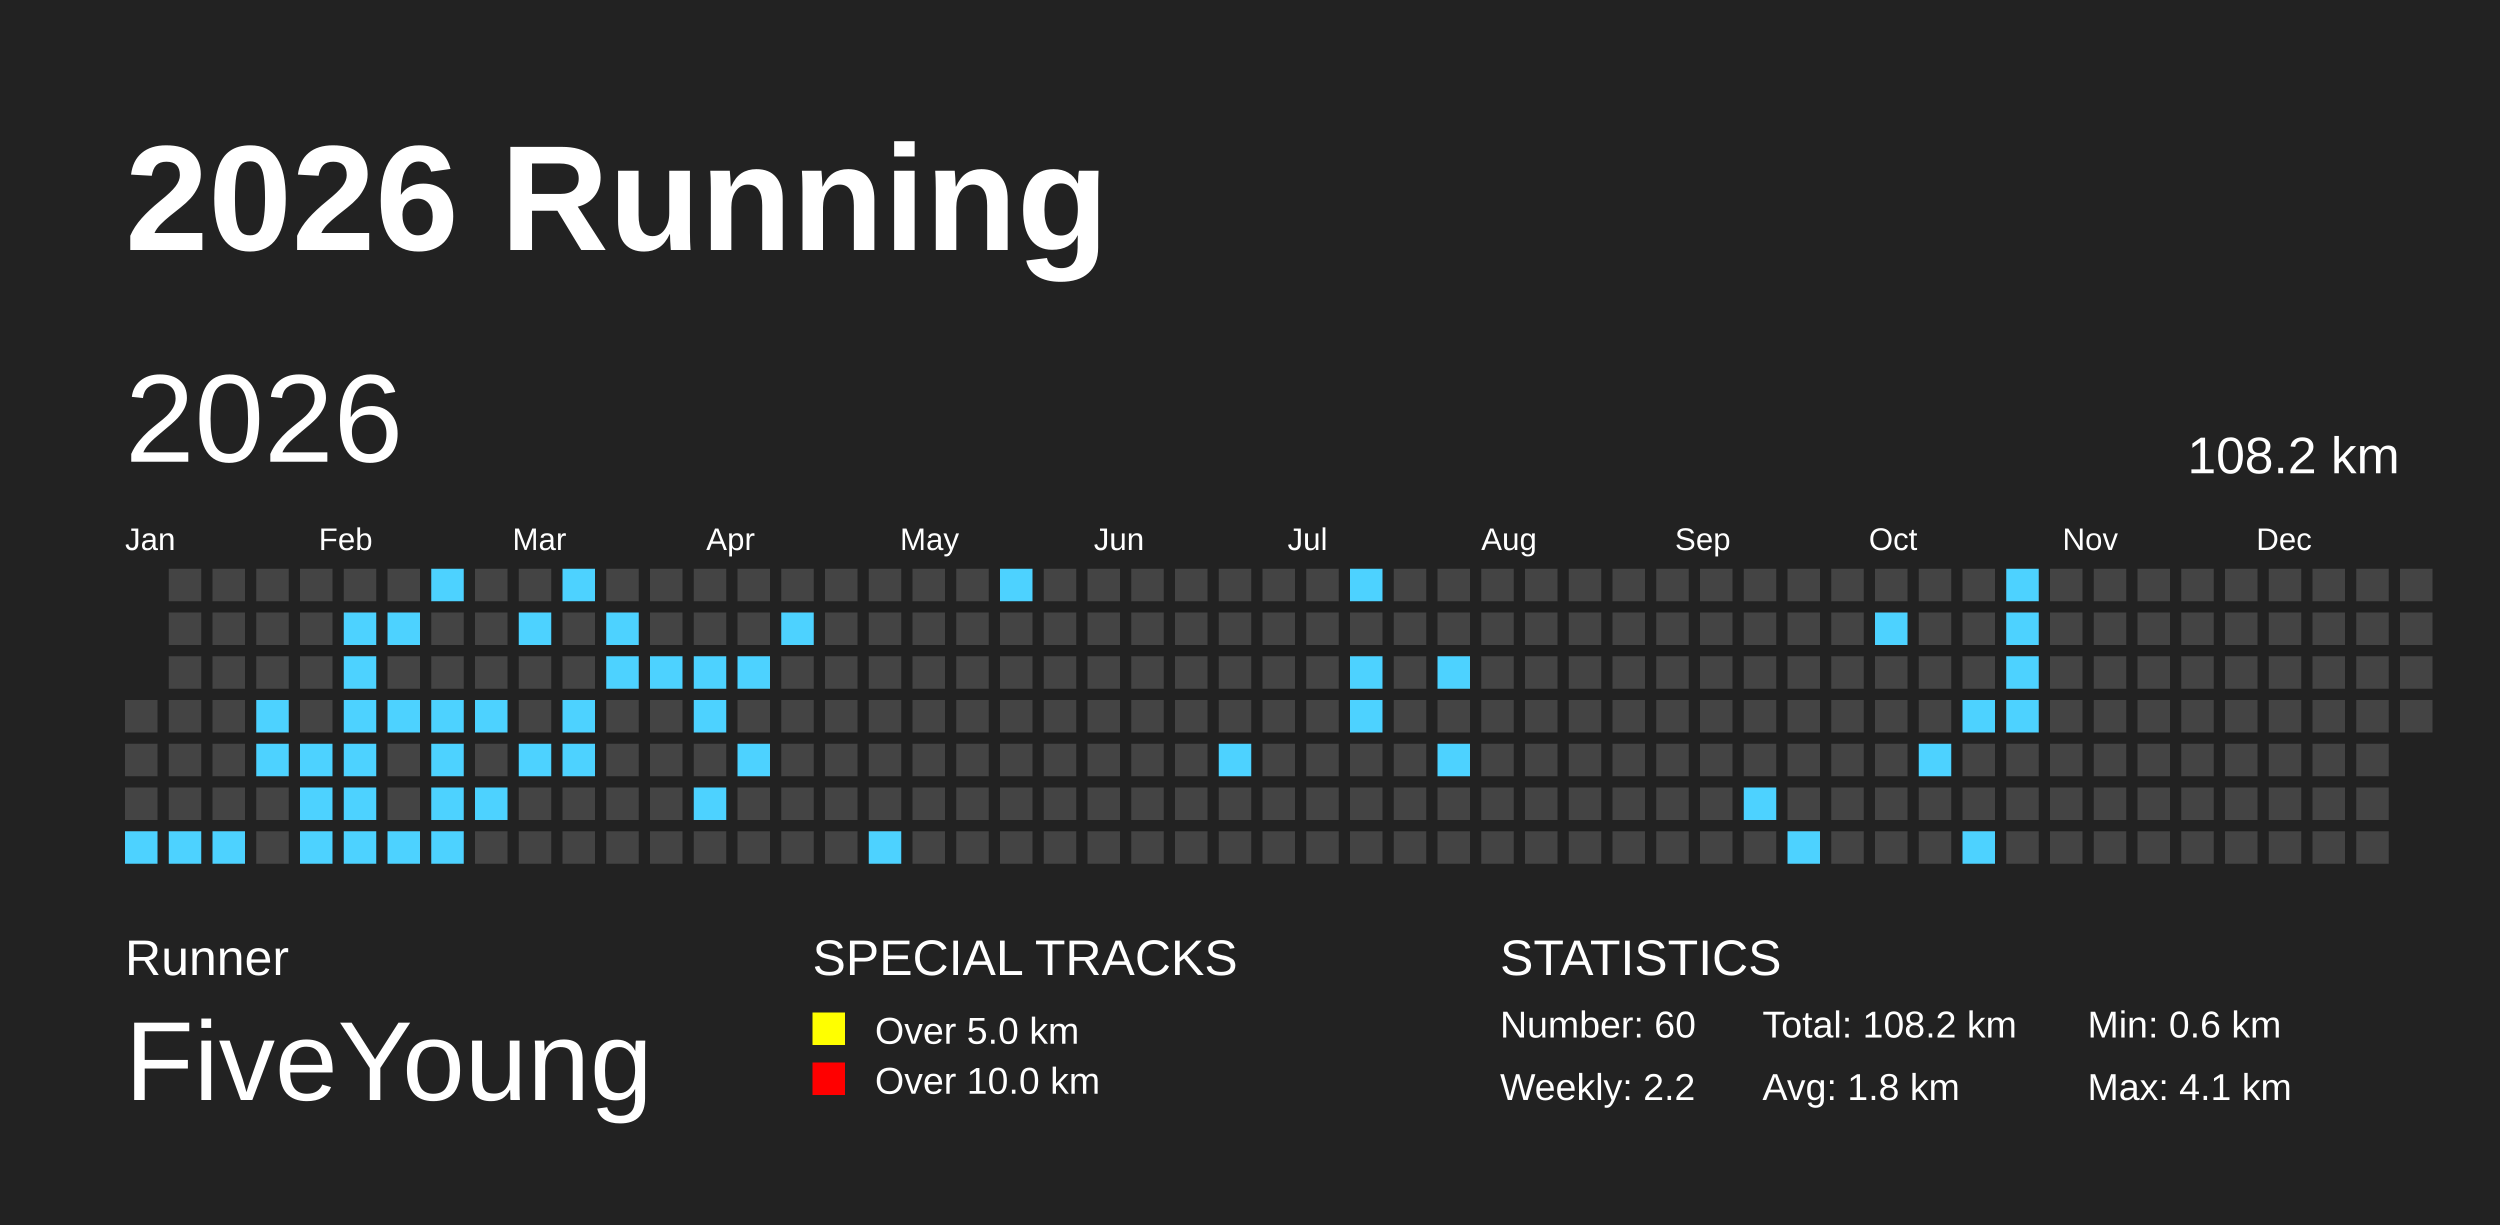
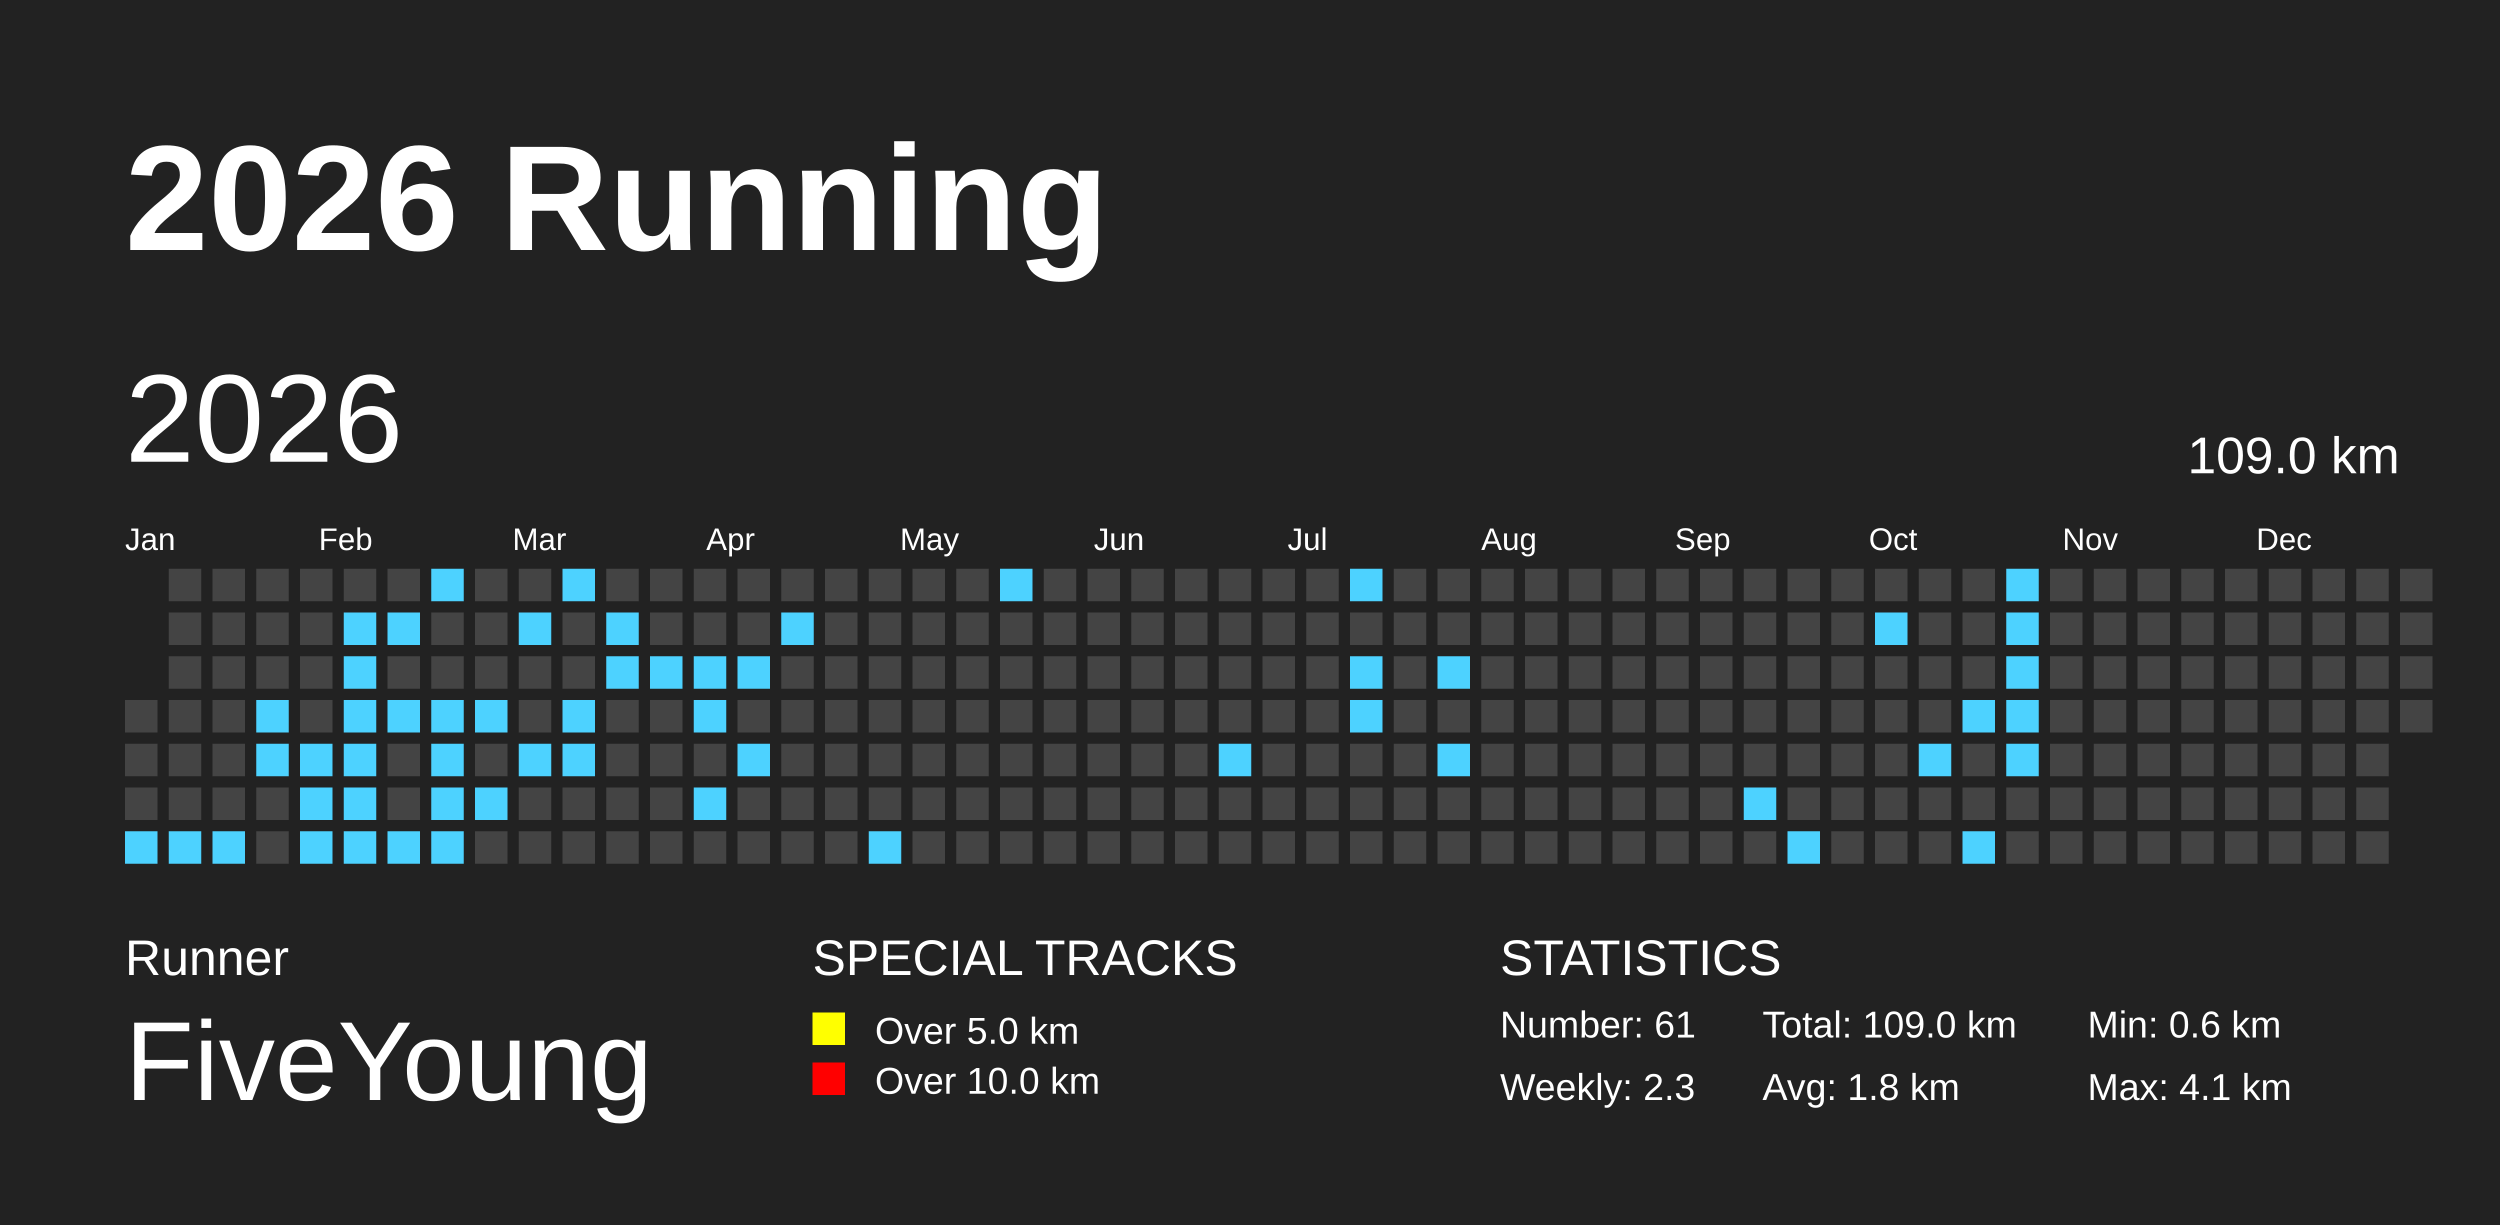
<svg xmlns="http://www.w3.org/2000/svg" baseProfile="full" height="98mm" version="1.1" viewBox="0,0,200,98" width="200mm">
  <defs />
  <rect fill="#222222" height="98" width="200" x="0" y="0" />
  <text fill="#FFFFFF" style="font-size:12px; font-family:Arial; font-weight:bold;" x="10" y="20">2026 Running</text>
  <text fill="#FFFFFF" style="font-size:4px; font-family:Arial" x="10" y="78">Runner</text>
  <text fill="#FFFFFF" style="font-size:9px; font-family:Arial" x="10" y="88">FiveYoung</text>
  <text fill="#FFFFFF" style="font-size:4px; font-family:Arial" x="65" y="78">SPECIAL TRACKS</text>
  <rect fill="yellow" height="2.6" width="2.6" x="65" y="81" />
  <text fill="#FFFFFF" style="font-size:3px; font-family:Arial" x="70" y="83.5">Over 5.0 km</text>
  <rect fill="red" height="2.6" width="2.6" x="65" y="85" />
  <text fill="#FFFFFF" style="font-size:3px; font-family:Arial" x="70" y="87.5">Over 10.0 km</text>
  <text fill="#FFFFFF" style="font-size:4px; font-family:Arial" x="120" y="78">STATISTICS</text>
-   <text fill="#FFFFFF" style="font-size:3px; font-family:Arial" x="120" y="83">Number: 60</text>
-   <text fill="#FFFFFF" style="font-size:3px; font-family:Arial" x="120" y="88">Weekly: 2.2</text>
-   <text fill="#FFFFFF" style="font-size:3px; font-family:Arial" x="141" y="83">Total: 108.2 km</text>
+   <text fill="#FFFFFF" style="font-size:3px; font-family:Arial" x="120" y="83">Number: 61</text>
+   <text fill="#FFFFFF" style="font-size:3px; font-family:Arial" x="120" y="88">Weekly: 2.3</text>
+   <text fill="#FFFFFF" style="font-size:3px; font-family:Arial" x="141" y="83">Total: 109.0 km</text>
  <text fill="#FFFFFF" style="font-size:3px; font-family:Arial" x="141" y="88">Avg: 1.8 km</text>
  <text fill="#FFFFFF" style="font-size:3px; font-family:Arial" x="167" y="83">Min: 0.6 km</text>
  <text fill="#FFFFFF" style="font-size:3px; font-family:Arial" x="167" y="88">Max: 4.1 km</text>
  <text dominant-baseline="hanging" fill="#FFFFFF" style="font-size:10.0px; font-family:Arial;" x="10" y="30">2026</text>
-   <text dominant-baseline="hanging" fill="#FFFFFF" style="font-size:4.125px; font-family:Arial;" x="175" y="35">108.2 km</text>
+   <text dominant-baseline="hanging" fill="#FFFFFF" style="font-size:4.125px; font-family:Arial;" x="175" y="35">109.0 km</text>
  <text fill="#FFFFFF" style="font-size:2.5px; font-family:Arial" x="10.0" y="44">Jan</text>
  <text fill="#FFFFFF" style="font-size:2.5px; font-family:Arial" x="25.5" y="44">Feb</text>
  <text fill="#FFFFFF" style="font-size:2.5px; font-family:Arial" x="41.0" y="44">Mar</text>
  <text fill="#FFFFFF" style="font-size:2.5px; font-family:Arial" x="56.5" y="44">Apr</text>
  <text fill="#FFFFFF" style="font-size:2.5px; font-family:Arial" x="72.0" y="44">May</text>
  <text fill="#FFFFFF" style="font-size:2.5px; font-family:Arial" x="87.5" y="44">Jun</text>
  <text fill="#FFFFFF" style="font-size:2.5px; font-family:Arial" x="103.0" y="44">Jul</text>
  <text fill="#FFFFFF" style="font-size:2.5px; font-family:Arial" x="118.5" y="44">Aug</text>
  <text fill="#FFFFFF" style="font-size:2.5px; font-family:Arial" x="134.0" y="44">Sep</text>
  <text fill="#FFFFFF" style="font-size:2.5px; font-family:Arial" x="149.5" y="44">Oct</text>
  <text fill="#FFFFFF" style="font-size:2.5px; font-family:Arial" x="165.0" y="44">Nov</text>
  <text fill="#FFFFFF" style="font-size:2.5px; font-family:Arial" x="180.5" y="44">Dec</text>
  <rect fill="#444444" height="2.6" width="2.6" x="10.0" y="56.0" />
  <rect fill="#444444" height="2.6" width="2.6" x="10.0" y="59.5" />
  <rect fill="#444444" height="2.6" width="2.6" x="10.0" y="63.0" />
  <rect fill="#4DD2FF" height="2.6" width="2.6" x="10.0" y="66.5" />
  <rect fill="#444444" height="2.6" width="2.6" x="13.5" y="45.5" />
  <rect fill="#444444" height="2.6" width="2.6" x="13.5" y="49.0" />
  <rect fill="#444444" height="2.6" width="2.6" x="13.5" y="52.5" />
  <rect fill="#444444" height="2.6" width="2.6" x="13.5" y="56.0" />
  <rect fill="#444444" height="2.6" width="2.6" x="13.5" y="59.5" />
  <rect fill="#444444" height="2.6" width="2.6" x="13.5" y="63.0" />
  <rect fill="#4DD2FF" height="2.6" width="2.6" x="13.5" y="66.5" />
  <rect fill="#444444" height="2.6" width="2.6" x="17.0" y="45.5" />
  <rect fill="#444444" height="2.6" width="2.6" x="17.0" y="49.0" />
  <rect fill="#444444" height="2.6" width="2.6" x="17.0" y="52.5" />
  <rect fill="#444444" height="2.6" width="2.6" x="17.0" y="56.0" />
  <rect fill="#444444" height="2.6" width="2.6" x="17.0" y="59.5" />
  <rect fill="#444444" height="2.6" width="2.6" x="17.0" y="63.0" />
  <rect fill="#4DD2FF" height="2.6" width="2.6" x="17.0" y="66.5" />
  <rect fill="#444444" height="2.6" width="2.6" x="20.5" y="45.5" />
  <rect fill="#444444" height="2.6" width="2.6" x="20.5" y="49.0" />
  <rect fill="#444444" height="2.6" width="2.6" x="20.5" y="52.5" />
  <rect fill="#4DD2FF" height="2.6" width="2.6" x="20.5" y="56.0" />
  <rect fill="#4DD2FF" height="2.6" width="2.6" x="20.5" y="59.5" />
  <rect fill="#444444" height="2.6" width="2.6" x="20.5" y="63.0" />
  <rect fill="#444444" height="2.6" width="2.6" x="20.5" y="66.5" />
  <rect fill="#444444" height="2.6" width="2.6" x="24.0" y="45.5" />
  <rect fill="#444444" height="2.6" width="2.6" x="24.0" y="49.0" />
  <rect fill="#444444" height="2.6" width="2.6" x="24.0" y="52.5" />
  <rect fill="#444444" height="2.6" width="2.6" x="24.0" y="56.0" />
  <rect fill="#4DD2FF" height="2.6" width="2.6" x="24.0" y="59.5" />
  <rect fill="#4DD2FF" height="2.6" width="2.6" x="24.0" y="63.0" />
  <rect fill="#4DD2FF" height="2.6" width="2.6" x="24.0" y="66.5" />
  <rect fill="#444444" height="2.6" width="2.6" x="27.5" y="45.5" />
  <rect fill="#4DD2FF" height="2.6" width="2.6" x="27.5" y="49.0" />
  <rect fill="#4DD2FF" height="2.6" width="2.6" x="27.5" y="52.5" />
  <rect fill="#4DD2FF" height="2.6" width="2.6" x="27.5" y="56.0" />
  <rect fill="#4DD2FF" height="2.6" width="2.6" x="27.5" y="59.5" />
  <rect fill="#4DD2FF" height="2.6" width="2.6" x="27.5" y="63.0" />
  <rect fill="#4DD2FF" height="2.6" width="2.6" x="27.5" y="66.5" />
  <rect fill="#444444" height="2.6" width="2.6" x="31.0" y="45.5" />
  <rect fill="#4DD2FF" height="2.6" width="2.6" x="31.0" y="49.0" />
  <rect fill="#444444" height="2.6" width="2.6" x="31.0" y="52.5" />
  <rect fill="#4DD2FF" height="2.6" width="2.6" x="31.0" y="56.0" />
  <rect fill="#444444" height="2.6" width="2.6" x="31.0" y="59.5" />
  <rect fill="#444444" height="2.6" width="2.6" x="31.0" y="63.0" />
  <rect fill="#4DD2FF" height="2.6" width="2.6" x="31.0" y="66.5" />
  <rect fill="#4DD2FF" height="2.6" width="2.6" x="34.5" y="45.5" />
  <rect fill="#444444" height="2.6" width="2.6" x="34.5" y="49.0" />
  <rect fill="#444444" height="2.6" width="2.6" x="34.5" y="52.5" />
  <rect fill="#4DD2FF" height="2.6" width="2.6" x="34.5" y="56.0" />
  <rect fill="#4DD2FF" height="2.6" width="2.6" x="34.5" y="59.5" />
  <rect fill="#4DD2FF" height="2.6" width="2.6" x="34.5" y="63.0" />
  <rect fill="#4DD2FF" height="2.6" width="2.6" x="34.5" y="66.5" />
  <rect fill="#444444" height="2.6" width="2.6" x="38.0" y="45.5" />
  <rect fill="#444444" height="2.6" width="2.6" x="38.0" y="49.0" />
  <rect fill="#444444" height="2.6" width="2.6" x="38.0" y="52.5" />
  <rect fill="#4DD2FF" height="2.6" width="2.6" x="38.0" y="56.0" />
  <rect fill="#444444" height="2.6" width="2.6" x="38.0" y="59.5" />
  <rect fill="#4DD2FF" height="2.6" width="2.6" x="38.0" y="63.0" />
  <rect fill="#444444" height="2.6" width="2.6" x="38.0" y="66.5" />
  <rect fill="#444444" height="2.6" width="2.6" x="41.5" y="45.5" />
  <rect fill="#4DD2FF" height="2.6" width="2.6" x="41.5" y="49.0" />
  <rect fill="#444444" height="2.6" width="2.6" x="41.5" y="52.5" />
  <rect fill="#444444" height="2.6" width="2.6" x="41.5" y="56.0" />
  <rect fill="#4DD2FF" height="2.6" width="2.6" x="41.5" y="59.5" />
  <rect fill="#444444" height="2.6" width="2.6" x="41.5" y="63.0" />
  <rect fill="#444444" height="2.6" width="2.6" x="41.5" y="66.5" />
  <rect fill="#4DD2FF" height="2.6" width="2.6" x="45.0" y="45.5" />
  <rect fill="#444444" height="2.6" width="2.6" x="45.0" y="49.0" />
  <rect fill="#444444" height="2.6" width="2.6" x="45.0" y="52.5" />
  <rect fill="#4DD2FF" height="2.6" width="2.6" x="45.0" y="56.0" />
  <rect fill="#4DD2FF" height="2.6" width="2.6" x="45.0" y="59.5" />
  <rect fill="#444444" height="2.6" width="2.6" x="45.0" y="63.0" />
  <rect fill="#444444" height="2.6" width="2.6" x="45.0" y="66.5" />
  <rect fill="#444444" height="2.6" width="2.6" x="48.5" y="45.5" />
  <rect fill="#4DD2FF" height="2.6" width="2.6" x="48.5" y="49.0" />
  <rect fill="#4DD2FF" height="2.6" width="2.6" x="48.5" y="52.5" />
  <rect fill="#444444" height="2.6" width="2.6" x="48.5" y="56.0" />
  <rect fill="#444444" height="2.6" width="2.6" x="48.5" y="59.5" />
  <rect fill="#444444" height="2.6" width="2.6" x="48.5" y="63.0" />
  <rect fill="#444444" height="2.6" width="2.6" x="48.5" y="66.5" />
  <rect fill="#444444" height="2.6" width="2.6" x="52.0" y="45.5" />
  <rect fill="#444444" height="2.6" width="2.6" x="52.0" y="49.0" />
  <rect fill="#4DD2FF" height="2.6" width="2.6" x="52.0" y="52.5" />
  <rect fill="#444444" height="2.6" width="2.6" x="52.0" y="56.0" />
  <rect fill="#444444" height="2.6" width="2.6" x="52.0" y="59.5" />
  <rect fill="#444444" height="2.6" width="2.6" x="52.0" y="63.0" />
  <rect fill="#444444" height="2.6" width="2.6" x="52.0" y="66.5" />
  <rect fill="#444444" height="2.6" width="2.6" x="55.5" y="45.5" />
  <rect fill="#444444" height="2.6" width="2.6" x="55.5" y="49.0" />
  <rect fill="#4DD2FF" height="2.6" width="2.6" x="55.5" y="52.5" />
  <rect fill="#4DD2FF" height="2.6" width="2.6" x="55.5" y="56.0" />
  <rect fill="#444444" height="2.6" width="2.6" x="55.5" y="59.5" />
  <rect fill="#4DD2FF" height="2.6" width="2.6" x="55.5" y="63.0" />
  <rect fill="#444444" height="2.6" width="2.6" x="55.5" y="66.5" />
  <rect fill="#444444" height="2.6" width="2.6" x="59.0" y="45.5" />
  <rect fill="#444444" height="2.6" width="2.6" x="59.0" y="49.0" />
  <rect fill="#4DD2FF" height="2.6" width="2.6" x="59.0" y="52.5" />
  <rect fill="#444444" height="2.6" width="2.6" x="59.0" y="56.0" />
  <rect fill="#4DD2FF" height="2.6" width="2.6" x="59.0" y="59.5" />
  <rect fill="#444444" height="2.6" width="2.6" x="59.0" y="63.0" />
  <rect fill="#444444" height="2.6" width="2.6" x="59.0" y="66.5" />
  <rect fill="#444444" height="2.6" width="2.6" x="62.5" y="45.5" />
  <rect fill="#4DD2FF" height="2.6" width="2.6" x="62.5" y="49.0" />
  <rect fill="#444444" height="2.6" width="2.6" x="62.5" y="52.5" />
  <rect fill="#444444" height="2.6" width="2.6" x="62.5" y="56.0" />
  <rect fill="#444444" height="2.6" width="2.6" x="62.5" y="59.5" />
  <rect fill="#444444" height="2.6" width="2.6" x="62.5" y="63.0" />
  <rect fill="#444444" height="2.6" width="2.6" x="62.5" y="66.5" />
  <rect fill="#444444" height="2.6" width="2.6" x="66.0" y="45.5" />
  <rect fill="#444444" height="2.6" width="2.6" x="66.0" y="49.0" />
  <rect fill="#444444" height="2.6" width="2.6" x="66.0" y="52.5" />
  <rect fill="#444444" height="2.6" width="2.6" x="66.0" y="56.0" />
  <rect fill="#444444" height="2.6" width="2.6" x="66.0" y="59.5" />
  <rect fill="#444444" height="2.6" width="2.6" x="66.0" y="63.0" />
  <rect fill="#444444" height="2.6" width="2.6" x="66.0" y="66.5" />
  <rect fill="#444444" height="2.6" width="2.6" x="69.5" y="45.5" />
  <rect fill="#444444" height="2.6" width="2.6" x="69.5" y="49.0" />
  <rect fill="#444444" height="2.6" width="2.6" x="69.5" y="52.5" />
  <rect fill="#444444" height="2.6" width="2.6" x="69.5" y="56.0" />
  <rect fill="#444444" height="2.6" width="2.6" x="69.5" y="59.5" />
  <rect fill="#444444" height="2.6" width="2.6" x="69.5" y="63.0" />
  <rect fill="#4DD2FF" height="2.6" width="2.6" x="69.5" y="66.5" />
  <rect fill="#444444" height="2.6" width="2.6" x="73.0" y="45.5" />
  <rect fill="#444444" height="2.6" width="2.6" x="73.0" y="49.0" />
  <rect fill="#444444" height="2.6" width="2.6" x="73.0" y="52.5" />
  <rect fill="#444444" height="2.6" width="2.6" x="73.0" y="56.0" />
  <rect fill="#444444" height="2.6" width="2.6" x="73.0" y="59.5" />
  <rect fill="#444444" height="2.6" width="2.6" x="73.0" y="63.0" />
  <rect fill="#444444" height="2.6" width="2.6" x="73.0" y="66.5" />
  <rect fill="#444444" height="2.6" width="2.6" x="76.5" y="45.5" />
  <rect fill="#444444" height="2.6" width="2.6" x="76.5" y="49.0" />
  <rect fill="#444444" height="2.6" width="2.6" x="76.5" y="52.5" />
  <rect fill="#444444" height="2.6" width="2.6" x="76.5" y="56.0" />
  <rect fill="#444444" height="2.6" width="2.6" x="76.5" y="59.5" />
  <rect fill="#444444" height="2.6" width="2.6" x="76.5" y="63.0" />
  <rect fill="#444444" height="2.6" width="2.6" x="76.5" y="66.5" />
  <rect fill="#4DD2FF" height="2.6" width="2.6" x="80.0" y="45.5" />
  <rect fill="#444444" height="2.6" width="2.6" x="80.0" y="49.0" />
  <rect fill="#444444" height="2.6" width="2.6" x="80.0" y="52.5" />
  <rect fill="#444444" height="2.6" width="2.6" x="80.0" y="56.0" />
  <rect fill="#444444" height="2.6" width="2.6" x="80.0" y="59.5" />
  <rect fill="#444444" height="2.6" width="2.6" x="80.0" y="63.0" />
  <rect fill="#444444" height="2.6" width="2.6" x="80.0" y="66.5" />
  <rect fill="#444444" height="2.6" width="2.6" x="83.5" y="45.5" />
  <rect fill="#444444" height="2.6" width="2.6" x="83.5" y="49.0" />
  <rect fill="#444444" height="2.6" width="2.6" x="83.5" y="52.5" />
  <rect fill="#444444" height="2.6" width="2.6" x="83.5" y="56.0" />
  <rect fill="#444444" height="2.6" width="2.6" x="83.5" y="59.5" />
  <rect fill="#444444" height="2.6" width="2.6" x="83.5" y="63.0" />
  <rect fill="#444444" height="2.6" width="2.6" x="83.5" y="66.5" />
  <rect fill="#444444" height="2.6" width="2.6" x="87.0" y="45.5" />
  <rect fill="#444444" height="2.6" width="2.6" x="87.0" y="49.0" />
  <rect fill="#444444" height="2.6" width="2.6" x="87.0" y="52.5" />
  <rect fill="#444444" height="2.6" width="2.6" x="87.0" y="56.0" />
  <rect fill="#444444" height="2.6" width="2.6" x="87.0" y="59.5" />
  <rect fill="#444444" height="2.6" width="2.6" x="87.0" y="63.0" />
  <rect fill="#444444" height="2.6" width="2.6" x="87.0" y="66.5" />
  <rect fill="#444444" height="2.6" width="2.6" x="90.5" y="45.5" />
  <rect fill="#444444" height="2.6" width="2.6" x="90.5" y="49.0" />
  <rect fill="#444444" height="2.6" width="2.6" x="90.5" y="52.5" />
  <rect fill="#444444" height="2.6" width="2.6" x="90.5" y="56.0" />
  <rect fill="#444444" height="2.6" width="2.6" x="90.5" y="59.5" />
  <rect fill="#444444" height="2.6" width="2.6" x="90.5" y="63.0" />
  <rect fill="#444444" height="2.6" width="2.6" x="90.5" y="66.5" />
  <rect fill="#444444" height="2.6" width="2.6" x="94.0" y="45.5" />
  <rect fill="#444444" height="2.6" width="2.6" x="94.0" y="49.0" />
  <rect fill="#444444" height="2.6" width="2.6" x="94.0" y="52.5" />
  <rect fill="#444444" height="2.6" width="2.6" x="94.0" y="56.0" />
  <rect fill="#444444" height="2.6" width="2.6" x="94.0" y="59.5" />
  <rect fill="#444444" height="2.6" width="2.6" x="94.0" y="63.0" />
  <rect fill="#444444" height="2.6" width="2.6" x="94.0" y="66.5" />
  <rect fill="#444444" height="2.6" width="2.6" x="97.5" y="45.5" />
  <rect fill="#444444" height="2.6" width="2.6" x="97.5" y="49.0" />
  <rect fill="#444444" height="2.6" width="2.6" x="97.5" y="52.5" />
  <rect fill="#444444" height="2.6" width="2.6" x="97.5" y="56.0" />
  <rect fill="#4DD2FF" height="2.6" width="2.6" x="97.5" y="59.5" />
  <rect fill="#444444" height="2.6" width="2.6" x="97.5" y="63.0" />
  <rect fill="#444444" height="2.6" width="2.6" x="97.5" y="66.5" />
  <rect fill="#444444" height="2.6" width="2.6" x="101.0" y="45.5" />
  <rect fill="#444444" height="2.6" width="2.6" x="101.0" y="49.0" />
  <rect fill="#444444" height="2.6" width="2.6" x="101.0" y="52.5" />
  <rect fill="#444444" height="2.6" width="2.6" x="101.0" y="56.0" />
  <rect fill="#444444" height="2.6" width="2.6" x="101.0" y="59.5" />
  <rect fill="#444444" height="2.6" width="2.6" x="101.0" y="63.0" />
  <rect fill="#444444" height="2.6" width="2.6" x="101.0" y="66.5" />
  <rect fill="#444444" height="2.6" width="2.6" x="104.5" y="45.5" />
  <rect fill="#444444" height="2.6" width="2.6" x="104.5" y="49.0" />
  <rect fill="#444444" height="2.6" width="2.6" x="104.5" y="52.5" />
  <rect fill="#444444" height="2.6" width="2.6" x="104.5" y="56.0" />
  <rect fill="#444444" height="2.6" width="2.6" x="104.5" y="59.5" />
  <rect fill="#444444" height="2.6" width="2.6" x="104.5" y="63.0" />
  <rect fill="#444444" height="2.6" width="2.6" x="104.5" y="66.5" />
  <rect fill="#4DD2FF" height="2.6" width="2.6" x="108.0" y="45.5" />
  <rect fill="#444444" height="2.6" width="2.6" x="108.0" y="49.0" />
  <rect fill="#4DD2FF" height="2.6" width="2.6" x="108.0" y="52.5" />
  <rect fill="#4DD2FF" height="2.6" width="2.6" x="108.0" y="56.0" />
  <rect fill="#444444" height="2.6" width="2.6" x="108.0" y="59.5" />
  <rect fill="#444444" height="2.6" width="2.6" x="108.0" y="63.0" />
  <rect fill="#444444" height="2.6" width="2.6" x="108.0" y="66.5" />
  <rect fill="#444444" height="2.6" width="2.6" x="111.5" y="45.5" />
  <rect fill="#444444" height="2.6" width="2.6" x="111.5" y="49.0" />
  <rect fill="#444444" height="2.6" width="2.6" x="111.5" y="52.5" />
  <rect fill="#444444" height="2.6" width="2.6" x="111.5" y="56.0" />
  <rect fill="#444444" height="2.6" width="2.6" x="111.5" y="59.5" />
  <rect fill="#444444" height="2.6" width="2.6" x="111.5" y="63.0" />
  <rect fill="#444444" height="2.6" width="2.6" x="111.5" y="66.5" />
  <rect fill="#444444" height="2.6" width="2.6" x="115.0" y="45.5" />
  <rect fill="#444444" height="2.6" width="2.6" x="115.0" y="49.0" />
  <rect fill="#4DD2FF" height="2.6" width="2.6" x="115.0" y="52.5" />
  <rect fill="#444444" height="2.6" width="2.6" x="115.0" y="56.0" />
  <rect fill="#4DD2FF" height="2.6" width="2.6" x="115.0" y="59.5" />
  <rect fill="#444444" height="2.6" width="2.6" x="115.0" y="63.0" />
  <rect fill="#444444" height="2.6" width="2.6" x="115.0" y="66.5" />
  <rect fill="#444444" height="2.6" width="2.6" x="118.5" y="45.5" />
  <rect fill="#444444" height="2.6" width="2.6" x="118.5" y="49.0" />
  <rect fill="#444444" height="2.6" width="2.6" x="118.5" y="52.5" />
  <rect fill="#444444" height="2.6" width="2.6" x="118.5" y="56.0" />
  <rect fill="#444444" height="2.6" width="2.6" x="118.5" y="59.5" />
  <rect fill="#444444" height="2.6" width="2.6" x="118.5" y="63.0" />
  <rect fill="#444444" height="2.6" width="2.6" x="118.5" y="66.5" />
  <rect fill="#444444" height="2.6" width="2.6" x="122.0" y="45.5" />
  <rect fill="#444444" height="2.6" width="2.6" x="122.0" y="49.0" />
  <rect fill="#444444" height="2.6" width="2.6" x="122.0" y="52.5" />
  <rect fill="#444444" height="2.6" width="2.6" x="122.0" y="56.0" />
  <rect fill="#444444" height="2.6" width="2.6" x="122.0" y="59.5" />
  <rect fill="#444444" height="2.6" width="2.6" x="122.0" y="63.0" />
  <rect fill="#444444" height="2.6" width="2.6" x="122.0" y="66.5" />
  <rect fill="#444444" height="2.6" width="2.6" x="125.5" y="45.5" />
  <rect fill="#444444" height="2.6" width="2.6" x="125.5" y="49.0" />
  <rect fill="#444444" height="2.6" width="2.6" x="125.5" y="52.5" />
  <rect fill="#444444" height="2.6" width="2.6" x="125.5" y="56.0" />
  <rect fill="#444444" height="2.6" width="2.6" x="125.5" y="59.5" />
  <rect fill="#444444" height="2.6" width="2.6" x="125.5" y="63.0" />
  <rect fill="#444444" height="2.6" width="2.6" x="125.5" y="66.5" />
  <rect fill="#444444" height="2.6" width="2.6" x="129.0" y="45.5" />
  <rect fill="#444444" height="2.6" width="2.6" x="129.0" y="49.0" />
  <rect fill="#444444" height="2.6" width="2.6" x="129.0" y="52.5" />
  <rect fill="#444444" height="2.6" width="2.6" x="129.0" y="56.0" />
  <rect fill="#444444" height="2.6" width="2.6" x="129.0" y="59.5" />
  <rect fill="#444444" height="2.6" width="2.6" x="129.0" y="63.0" />
  <rect fill="#444444" height="2.6" width="2.6" x="129.0" y="66.5" />
  <rect fill="#444444" height="2.6" width="2.6" x="132.5" y="45.5" />
  <rect fill="#444444" height="2.6" width="2.6" x="132.5" y="49.0" />
  <rect fill="#444444" height="2.6" width="2.6" x="132.5" y="52.5" />
  <rect fill="#444444" height="2.6" width="2.6" x="132.5" y="56.0" />
  <rect fill="#444444" height="2.6" width="2.6" x="132.5" y="59.5" />
  <rect fill="#444444" height="2.6" width="2.6" x="132.5" y="63.0" />
  <rect fill="#444444" height="2.6" width="2.6" x="132.5" y="66.5" />
  <rect fill="#444444" height="2.6" width="2.6" x="136.0" y="45.5" />
  <rect fill="#444444" height="2.6" width="2.6" x="136.0" y="49.0" />
  <rect fill="#444444" height="2.6" width="2.6" x="136.0" y="52.5" />
  <rect fill="#444444" height="2.6" width="2.6" x="136.0" y="56.0" />
  <rect fill="#444444" height="2.6" width="2.6" x="136.0" y="59.5" />
  <rect fill="#444444" height="2.6" width="2.6" x="136.0" y="63.0" />
  <rect fill="#444444" height="2.6" width="2.6" x="136.0" y="66.5" />
  <rect fill="#444444" height="2.6" width="2.6" x="139.5" y="45.5" />
  <rect fill="#444444" height="2.6" width="2.6" x="139.5" y="49.0" />
  <rect fill="#444444" height="2.6" width="2.6" x="139.5" y="52.5" />
  <rect fill="#444444" height="2.6" width="2.6" x="139.5" y="56.0" />
  <rect fill="#444444" height="2.6" width="2.6" x="139.5" y="59.5" />
  <rect fill="#4DD2FF" height="2.6" width="2.6" x="139.5" y="63.0" />
  <rect fill="#444444" height="2.6" width="2.6" x="139.5" y="66.5" />
  <rect fill="#444444" height="2.6" width="2.6" x="143.0" y="45.5" />
  <rect fill="#444444" height="2.6" width="2.6" x="143.0" y="49.0" />
  <rect fill="#444444" height="2.6" width="2.6" x="143.0" y="52.5" />
  <rect fill="#444444" height="2.6" width="2.6" x="143.0" y="56.0" />
  <rect fill="#444444" height="2.6" width="2.6" x="143.0" y="59.5" />
  <rect fill="#444444" height="2.6" width="2.6" x="143.0" y="63.0" />
  <rect fill="#4DD2FF" height="2.6" width="2.6" x="143.0" y="66.5" />
  <rect fill="#444444" height="2.6" width="2.6" x="146.5" y="45.5" />
  <rect fill="#444444" height="2.6" width="2.6" x="146.5" y="49.0" />
  <rect fill="#444444" height="2.6" width="2.6" x="146.5" y="52.5" />
  <rect fill="#444444" height="2.6" width="2.6" x="146.5" y="56.0" />
  <rect fill="#444444" height="2.6" width="2.6" x="146.5" y="59.5" />
  <rect fill="#444444" height="2.6" width="2.6" x="146.5" y="63.0" />
  <rect fill="#444444" height="2.6" width="2.6" x="146.5" y="66.5" />
  <rect fill="#444444" height="2.6" width="2.6" x="150.0" y="45.5" />
  <rect fill="#4DD2FF" height="2.6" width="2.6" x="150.0" y="49.0" />
  <rect fill="#444444" height="2.6" width="2.6" x="150.0" y="52.5" />
  <rect fill="#444444" height="2.6" width="2.6" x="150.0" y="56.0" />
  <rect fill="#444444" height="2.6" width="2.6" x="150.0" y="59.5" />
  <rect fill="#444444" height="2.6" width="2.6" x="150.0" y="63.0" />
  <rect fill="#444444" height="2.6" width="2.6" x="150.0" y="66.5" />
  <rect fill="#444444" height="2.6" width="2.6" x="153.5" y="45.5" />
  <rect fill="#444444" height="2.6" width="2.6" x="153.5" y="49.0" />
  <rect fill="#444444" height="2.6" width="2.6" x="153.5" y="52.5" />
  <rect fill="#444444" height="2.6" width="2.6" x="153.5" y="56.0" />
  <rect fill="#4DD2FF" height="2.6" width="2.6" x="153.5" y="59.5" />
  <rect fill="#444444" height="2.6" width="2.6" x="153.5" y="63.0" />
  <rect fill="#444444" height="2.6" width="2.6" x="153.5" y="66.5" />
  <rect fill="#444444" height="2.6" width="2.6" x="157.0" y="45.5" />
  <rect fill="#444444" height="2.6" width="2.6" x="157.0" y="49.0" />
  <rect fill="#444444" height="2.6" width="2.6" x="157.0" y="52.5" />
  <rect fill="#4DD2FF" height="2.6" width="2.6" x="157.0" y="56.0" />
  <rect fill="#444444" height="2.6" width="2.6" x="157.0" y="59.5" />
  <rect fill="#444444" height="2.6" width="2.6" x="157.0" y="63.0" />
  <rect fill="#4DD2FF" height="2.6" width="2.6" x="157.0" y="66.5" />
  <rect fill="#4DD2FF" height="2.6" width="2.6" x="160.5" y="45.5" />
  <rect fill="#4DD2FF" height="2.6" width="2.6" x="160.5" y="49.0" />
  <rect fill="#4DD2FF" height="2.6" width="2.6" x="160.5" y="52.5" />
  <rect fill="#4DD2FF" height="2.6" width="2.6" x="160.5" y="56.0" />
-   <rect fill="#444444" height="2.6" width="2.6" x="160.5" y="59.5" />
+   <rect fill="#4DD2FF" height="2.6" width="2.6" x="160.5" y="59.5" />
  <rect fill="#444444" height="2.6" width="2.6" x="160.5" y="63.0" />
  <rect fill="#444444" height="2.6" width="2.6" x="160.5" y="66.5" />
  <rect fill="#444444" height="2.6" width="2.6" x="164.0" y="45.5" />
  <rect fill="#444444" height="2.6" width="2.6" x="164.0" y="49.0" />
  <rect fill="#444444" height="2.6" width="2.6" x="164.0" y="52.5" />
  <rect fill="#444444" height="2.6" width="2.6" x="164.0" y="56.0" />
  <rect fill="#444444" height="2.6" width="2.6" x="164.0" y="59.5" />
  <rect fill="#444444" height="2.6" width="2.6" x="164.0" y="63.0" />
  <rect fill="#444444" height="2.6" width="2.6" x="164.0" y="66.5" />
  <rect fill="#444444" height="2.6" width="2.6" x="167.5" y="45.5" />
  <rect fill="#444444" height="2.6" width="2.6" x="167.5" y="49.0" />
  <rect fill="#444444" height="2.6" width="2.6" x="167.5" y="52.5" />
  <rect fill="#444444" height="2.6" width="2.6" x="167.5" y="56.0" />
  <rect fill="#444444" height="2.6" width="2.6" x="167.5" y="59.5" />
  <rect fill="#444444" height="2.6" width="2.6" x="167.5" y="63.0" />
  <rect fill="#444444" height="2.6" width="2.6" x="167.5" y="66.5" />
  <rect fill="#444444" height="2.6" width="2.6" x="171.0" y="45.5" />
  <rect fill="#444444" height="2.6" width="2.6" x="171.0" y="49.0" />
  <rect fill="#444444" height="2.6" width="2.6" x="171.0" y="52.5" />
  <rect fill="#444444" height="2.6" width="2.6" x="171.0" y="56.0" />
  <rect fill="#444444" height="2.6" width="2.6" x="171.0" y="59.5" />
  <rect fill="#444444" height="2.6" width="2.6" x="171.0" y="63.0" />
  <rect fill="#444444" height="2.6" width="2.6" x="171.0" y="66.5" />
  <rect fill="#444444" height="2.6" width="2.6" x="174.5" y="45.5" />
  <rect fill="#444444" height="2.6" width="2.6" x="174.5" y="49.0" />
  <rect fill="#444444" height="2.6" width="2.6" x="174.5" y="52.5" />
  <rect fill="#444444" height="2.6" width="2.6" x="174.5" y="56.0" />
  <rect fill="#444444" height="2.6" width="2.6" x="174.5" y="59.5" />
  <rect fill="#444444" height="2.6" width="2.6" x="174.5" y="63.0" />
  <rect fill="#444444" height="2.6" width="2.6" x="174.5" y="66.5" />
  <rect fill="#444444" height="2.6" width="2.6" x="178.0" y="45.5" />
  <rect fill="#444444" height="2.6" width="2.6" x="178.0" y="49.0" />
  <rect fill="#444444" height="2.6" width="2.6" x="178.0" y="52.5" />
  <rect fill="#444444" height="2.6" width="2.6" x="178.0" y="56.0" />
  <rect fill="#444444" height="2.6" width="2.6" x="178.0" y="59.5" />
  <rect fill="#444444" height="2.6" width="2.6" x="178.0" y="63.0" />
  <rect fill="#444444" height="2.6" width="2.6" x="178.0" y="66.5" />
  <rect fill="#444444" height="2.6" width="2.6" x="181.5" y="45.5" />
  <rect fill="#444444" height="2.6" width="2.6" x="181.5" y="49.0" />
  <rect fill="#444444" height="2.6" width="2.6" x="181.5" y="52.5" />
  <rect fill="#444444" height="2.6" width="2.6" x="181.5" y="56.0" />
  <rect fill="#444444" height="2.6" width="2.6" x="181.5" y="59.5" />
  <rect fill="#444444" height="2.6" width="2.6" x="181.5" y="63.0" />
  <rect fill="#444444" height="2.6" width="2.6" x="181.5" y="66.5" />
  <rect fill="#444444" height="2.6" width="2.6" x="185.0" y="45.5" />
  <rect fill="#444444" height="2.6" width="2.6" x="185.0" y="49.0" />
  <rect fill="#444444" height="2.6" width="2.6" x="185.0" y="52.5" />
  <rect fill="#444444" height="2.6" width="2.6" x="185.0" y="56.0" />
  <rect fill="#444444" height="2.6" width="2.6" x="185.0" y="59.5" />
  <rect fill="#444444" height="2.6" width="2.6" x="185.0" y="63.0" />
  <rect fill="#444444" height="2.6" width="2.6" x="185.0" y="66.5" />
  <rect fill="#444444" height="2.6" width="2.6" x="188.5" y="45.5" />
  <rect fill="#444444" height="2.6" width="2.6" x="188.5" y="49.0" />
  <rect fill="#444444" height="2.6" width="2.6" x="188.5" y="52.5" />
  <rect fill="#444444" height="2.6" width="2.6" x="188.5" y="56.0" />
  <rect fill="#444444" height="2.6" width="2.6" x="188.5" y="59.5" />
  <rect fill="#444444" height="2.6" width="2.6" x="188.5" y="63.0" />
  <rect fill="#444444" height="2.6" width="2.6" x="188.5" y="66.5" />
  <rect fill="#444444" height="2.6" width="2.6" x="192.0" y="45.5" />
  <rect fill="#444444" height="2.6" width="2.6" x="192.0" y="49.0" />
  <rect fill="#444444" height="2.6" width="2.6" x="192.0" y="52.5" />
  <rect fill="#444444" height="2.6" width="2.6" x="192.0" y="56.0" />
</svg>
